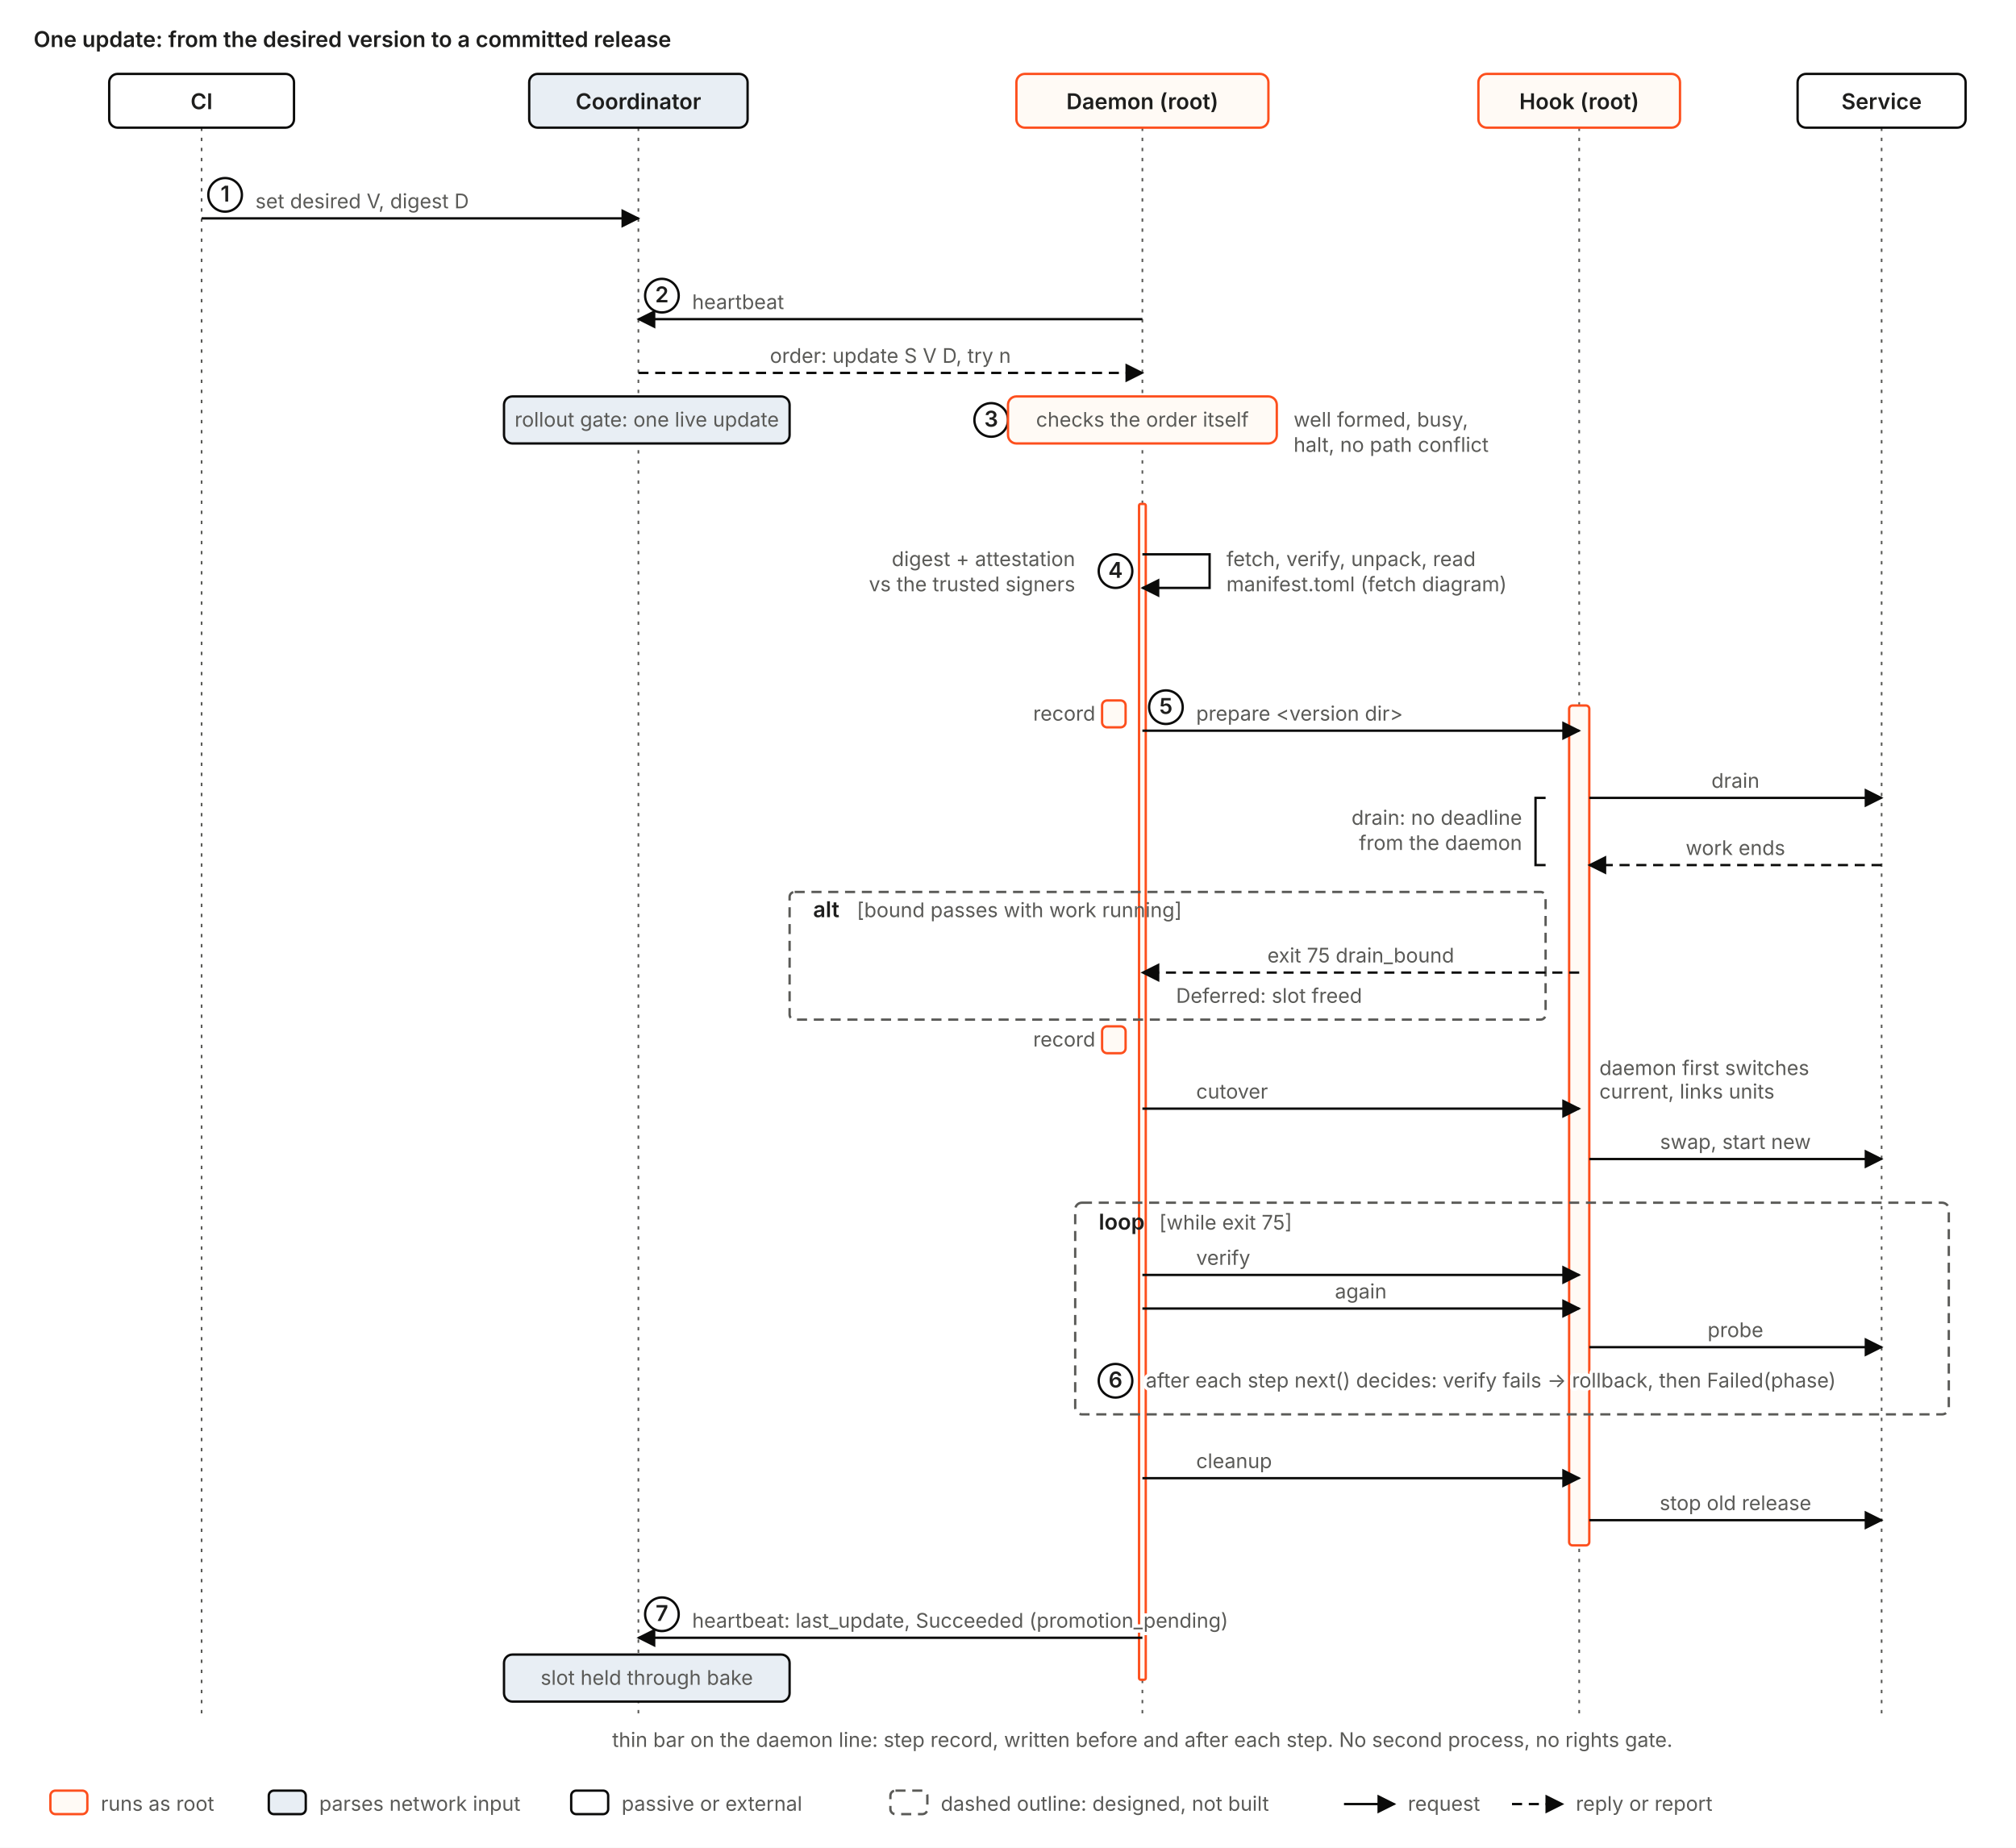
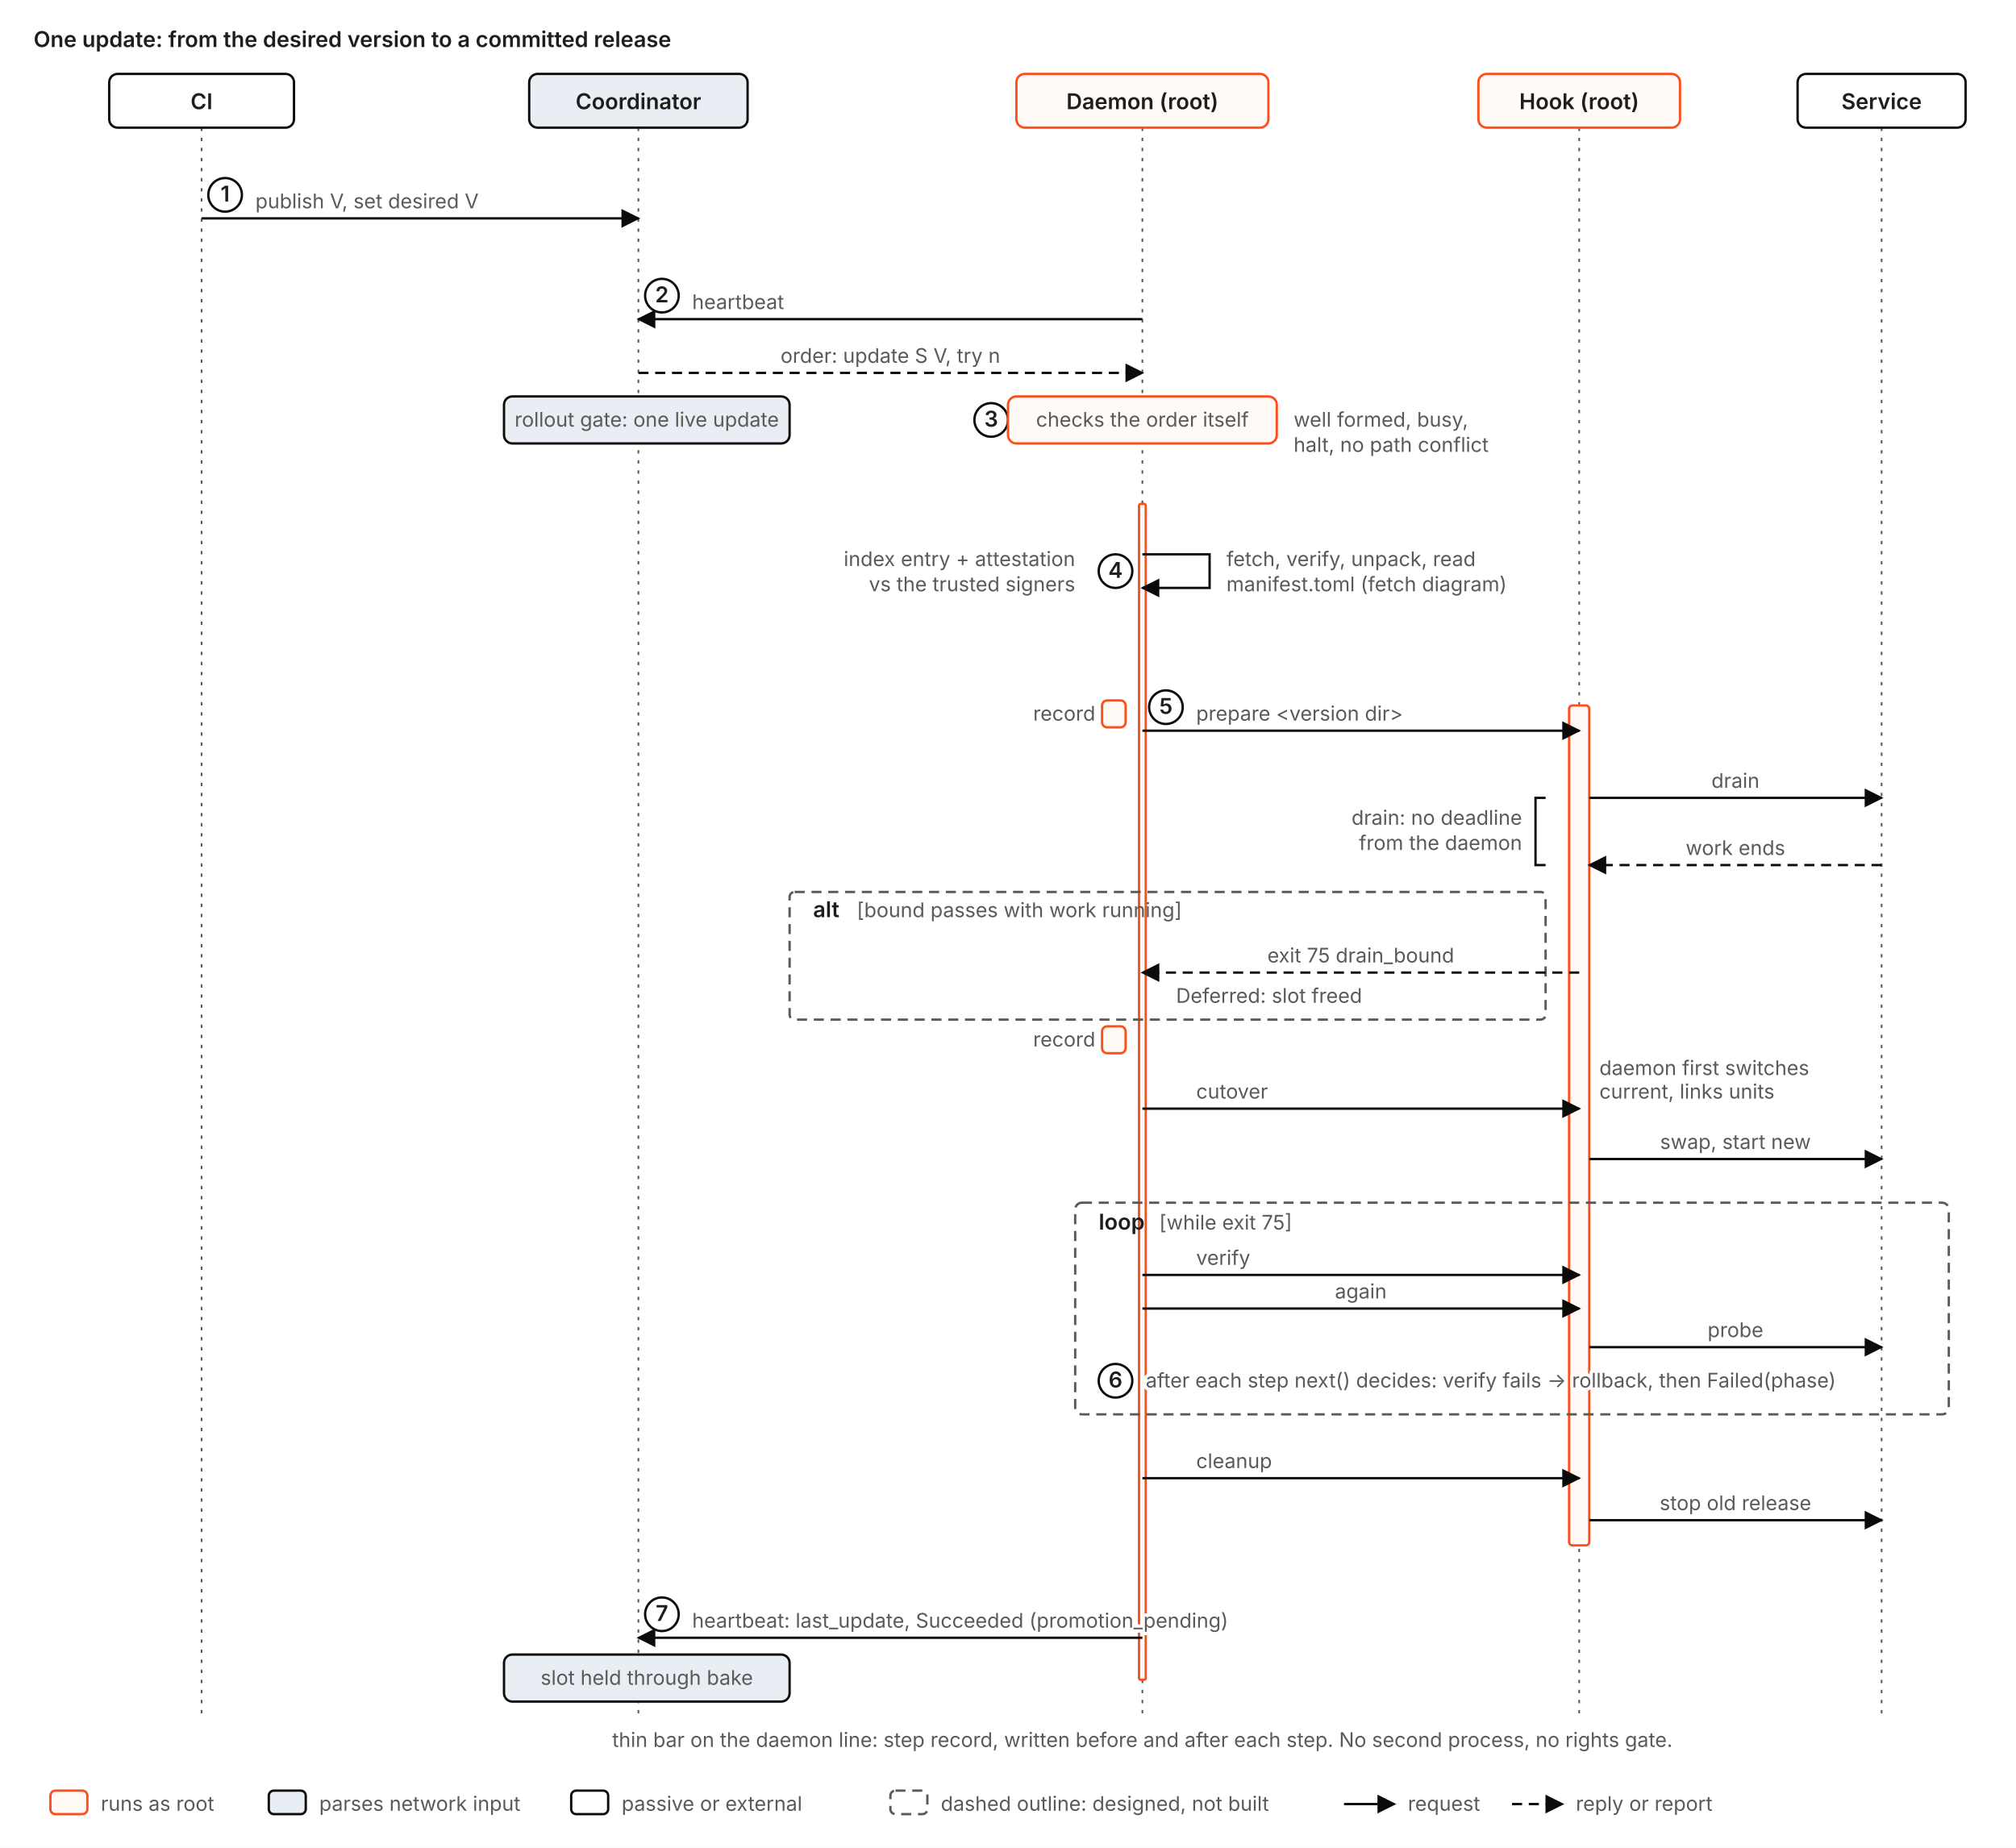
<svg xmlns="http://www.w3.org/2000/svg" viewBox="0 0 1200 1100" width="1200" height="1100" role="img" aria-label="Update sequence with drain: CI sets the desired version, the coordinator orders the update at a heartbeat, the daemon checks the order, fetches, verifies and unpacks the package, and runs prepare, cutover, verify and cleanup in the hook as root while the service drains.">
  <defs>
    <marker id="update-sequence-ak" viewBox="0 0 10 10" refX="9" refY="5" markerWidth="8" markerHeight="8" orient="auto-start-reverse">
      <path d="M0,0 L10,5 L0,10 z" fill="#0B0B0A" />
    </marker>
    <marker id="update-sequence-ao" viewBox="0 0 10 10" refX="9" refY="5" markerWidth="8" markerHeight="8" orient="auto-start-reverse">
      <path d="M0,0 L10,5 L0,10 z" fill="#FD4F1D" />
    </marker>
  </defs>
  <style>
.box{fill:#FFFFFF;stroke:#0B0B0A;stroke-width:1.4}
.box-b{fill:#E8EEF4;stroke:#0B0B0A;stroke-width:1.4}
.box-o{fill:#FFFAF5;stroke:#FD4F1D;stroke-width:1.4}
.box-t{fill:none;stroke:#FD4F1D;stroke-width:2}
.box-p{fill:none;stroke:#5A5A57;stroke-width:1.4;stroke-dasharray:6 4}
.dash{stroke-dasharray:6 4}
.tb{stroke:#FD4F1D;fill:none;stroke-width:2.2;stroke-dasharray:8 5}
.ln{stroke:#0B0B0A;fill:none;stroke-width:1.4}
.ln-d{stroke:#0B0B0A;fill:none;stroke-width:1.4;stroke-dasharray:6 4}
.ln-o{stroke:#FD4F1D;fill:none;stroke-width:1.6}
.ln-od{stroke:#FD4F1D;fill:none;stroke-width:1.6;stroke-dasharray:6 4}
.life{stroke:#5A5A57;stroke-width:1;stroke-dasharray:2 4}
text{fill:#1E1E1D;font-family:system-ui,-apple-system,'Segoe UI',sans-serif;font-size:13px}
.b{font-weight:600}
.t-m{fill:#5A5A57;font-size:12px}
.lbl{paint-order:stroke;stroke:#FFFFFF;stroke-width:4px;stroke-linejoin:round}
</style>
  <rect x="0" y="0" width="1200" height="1100" fill="#FFFFFF" />
  <text x="20" y="28" class="b" font-size="16" text-anchor="start">One update: from the desired version to a committed release</text>
  <path d="M120,76 L120,1020" class="life" />
  <path d="M380,76 L380,1020" class="life" />
  <path d="M680,76 L680,1020" class="life" />
  <path d="M940,76 L940,1020" class="life" />
  <path d="M1120,76 L1120,1020" class="life" />
  <rect x="65" y="44" width="110" height="32" rx="5" class="box" />
  <text x="120" y="65" class="b" text-anchor="middle">CI</text>
  <rect x="315" y="44" width="130" height="32" rx="5" class="box-b" />
  <text x="380" y="65" class="b" text-anchor="middle">Coordinator</text>
  <rect x="605" y="44" width="150" height="32" rx="5" class="box-o" />
  <text x="680" y="65" class="b" text-anchor="middle">Daemon (root)</text>
  <rect x="880" y="44" width="120" height="32" rx="5" class="box-o" />
  <text x="940" y="65" class="b" text-anchor="middle">Hook (root)</text>
  <rect x="1070" y="44" width="100" height="32" rx="5" class="box" />
  <text x="1120" y="65" class="b" text-anchor="middle">Service</text>
  <rect x="678" y="300" width="4" height="700" rx="1" class="box-o" />
  <path d="M120,130 L380,130" class="ln" marker-end="url(#update-sequence-ak)" />
  <circle cx="134" cy="116" r="10" fill="#FFFFFF" stroke="#0B0B0A" stroke-width="1.4" />
  <text x="134" y="120" class="b" font-size="12" text-anchor="middle">1</text>
-   <text x="152" y="124" class="t-m lbl" text-anchor="start">set desired V, digest D</text>
+   <text x="152" y="124" class="t-m lbl" text-anchor="start">publish V, set desired V</text>
  <path d="M680,190 L380,190" class="ln" marker-end="url(#update-sequence-ak)" />
  <circle cx="394" cy="176" r="10" fill="#FFFFFF" stroke="#0B0B0A" stroke-width="1.4" />
  <text x="394" y="180" class="b" font-size="12" text-anchor="middle">2</text>
  <text x="412" y="184" class="t-m lbl" text-anchor="start">heartbeat</text>
  <path d="M380,222 L680,222" class="ln-d" marker-end="url(#update-sequence-ak)" />
-   <text x="530" y="216" class="t-m lbl" text-anchor="middle">order: update S V D, try n</text>
+   <text x="530" y="216" class="t-m lbl" text-anchor="middle">order: update S V, try n</text>
  <rect x="300" y="236" width="170" height="28" rx="5" class="box-b" />
  <text x="385" y="254" class="t-m" text-anchor="middle">rollout gate: one live update</text>
  <circle cx="590" cy="250" r="10" fill="#FFFFFF" stroke="#0B0B0A" stroke-width="1.4" />
  <text x="590" y="254" class="b" font-size="12" text-anchor="middle">3</text>
  <rect x="600" y="236" width="160" height="28" rx="5" class="box-o" />
  <text x="680" y="254" class="t-m" text-anchor="middle">checks the order itself</text>
  <text x="770" y="254" class="t-m lbl" text-anchor="start">well formed, busy,</text>
  <text x="770" y="269" class="t-m lbl" text-anchor="start">halt, no path conflict</text>
  <path d="M680,330 L720,330 L720,350 L680,350" class="ln" marker-end="url(#update-sequence-ak)" />
  <circle cx="664" cy="340" r="10" fill="#FFFFFF" stroke="#0B0B0A" stroke-width="1.4" />
  <text x="664" y="344" class="b" font-size="12" text-anchor="middle">4</text>
  <text x="730" y="337" class="t-m lbl" text-anchor="start">fetch, verify, unpack, read</text>
  <text x="730" y="352" class="t-m lbl" text-anchor="start">manifest.toml (fetch diagram)</text>
-   <text x="640" y="337" class="t-m lbl" text-anchor="end">digest + attestation</text>
+   <text x="640" y="337" class="t-m lbl" text-anchor="end">index entry + attestation</text>
  <text x="640" y="352" class="t-m lbl" text-anchor="end">vs the trusted signers</text>
  <rect x="934" y="420" width="12" height="500" rx="2" class="box-o" />
  <path d="M680,435 L940,435" class="ln" marker-end="url(#update-sequence-ak)" />
  <circle cx="694" cy="421" r="10" fill="#FFFFFF" stroke="#0B0B0A" stroke-width="1.4" />
  <text x="694" y="425" class="b" font-size="12" text-anchor="middle">5</text>
  <text x="712" y="429" class="t-m lbl" text-anchor="start">prepare &lt;version dir&gt;</text>
  <path d="M946,475 L1120,475" class="ln" marker-end="url(#update-sequence-ak)" />
  <text x="1033" y="469" class="t-m lbl" text-anchor="middle">drain</text>
  <path d="M1120,515 L946,515" class="ln-d" marker-end="url(#update-sequence-ak)" />
  <text x="1033" y="509" class="t-m lbl" text-anchor="middle">work ends</text>
  <path d="M920,475 L914,475 L914,515 L920,515" class="ln" />
  <text x="906" y="491" class="t-m lbl" text-anchor="end">drain: no deadline</text>
  <text x="906" y="506" class="t-m lbl" text-anchor="end">from the daemon</text>
  <rect x="470" y="531" width="450" height="76" rx="3" class="box-p" />
  <text x="484" y="546" class="b" text-anchor="start">alt</text>
  <text x="510" y="546" class="t-m" text-anchor="start">[bound passes with work running]</text>
  <path d="M940,579 L680,579" class="ln-d" marker-end="url(#update-sequence-ak)" />
  <text x="810" y="573" class="t-m lbl" text-anchor="middle">exit 75 drain_bound</text>
  <text x="700" y="597" class="t-m lbl" text-anchor="start">Deferred: slot freed</text>
  <rect x="656" y="417" width="14" height="16" rx="3" class="box-o" />
  <text x="652" y="429" class="t-m" text-anchor="end">record</text>
  <rect x="656" y="611" width="14" height="16" rx="3" class="box-o" />
  <text x="652" y="623" class="t-m" text-anchor="end">record</text>
  <path d="M680,660 L940,660" class="ln" marker-end="url(#update-sequence-ak)" />
  <text x="712" y="654" class="t-m lbl" text-anchor="start">cutover</text>
  <text x="952" y="640" class="t-m lbl" text-anchor="start">daemon first switches</text>
  <text x="952" y="654" class="t-m lbl" text-anchor="start">current, links units</text>
  <path d="M946,690 L1120,690" class="ln" marker-end="url(#update-sequence-ak)" />
  <text x="1033" y="684" class="t-m lbl" text-anchor="middle">swap, start new</text>
  <rect x="640" y="716" width="520" height="126" rx="4" class="box-p" />
  <text x="654" y="732" class="b" text-anchor="start">loop</text>
  <text x="690" y="732" class="t-m" text-anchor="start">[while exit 75]</text>
  <path d="M680,759 L940,759" class="ln" marker-end="url(#update-sequence-ak)" />
  <text x="712" y="753" class="t-m lbl" text-anchor="start">verify</text>
  <path d="M680,779 L940,779" class="ln" marker-end="url(#update-sequence-ak)" />
  <text x="810" y="773" class="t-m lbl" text-anchor="middle">again</text>
  <path d="M946,802 L1120,802" class="ln" marker-end="url(#update-sequence-ak)" />
  <text x="1033" y="796" class="t-m lbl" text-anchor="middle">probe</text>
  <circle cx="664" cy="822" r="10" fill="#FFFFFF" stroke="#0B0B0A" stroke-width="1.4" />
  <text x="664" y="826" class="b" font-size="12" text-anchor="middle">6</text>
  <text x="682" y="826" class="t-m lbl" text-anchor="start">after each step next() decides: verify fails -&gt; rollback, then Failed(phase)</text>
  <path d="M680,880 L940,880" class="ln" marker-end="url(#update-sequence-ak)" />
  <text x="712" y="874" class="t-m lbl" text-anchor="start">cleanup</text>
  <path d="M946,905 L1120,905" class="ln" marker-end="url(#update-sequence-ak)" />
  <text x="1033" y="899" class="t-m lbl" text-anchor="middle">stop old release</text>
  <path d="M680,975 L380,975" class="ln" marker-end="url(#update-sequence-ak)" />
  <circle cx="394" cy="961" r="10" fill="#FFFFFF" stroke="#0B0B0A" stroke-width="1.4" />
  <text x="394" y="965" class="b" font-size="12" text-anchor="middle">7</text>
  <text x="412" y="969" class="t-m lbl" text-anchor="start">heartbeat: last_update, Succeeded (promotion_pending)</text>
  <rect x="300" y="985" width="170" height="28" rx="5" class="box-b" />
  <text x="385" y="1003" class="t-m" text-anchor="middle">slot held through bake</text>
  <text x="680" y="1040" class="t-m" text-anchor="middle">thin bar on the daemon line: step record, written before and after each step. No second process, no rights gate.</text>
  <rect x="30" y="1066" width="22" height="14" rx="3" class="box-o" />
  <text x="60" y="1078" class="t-m" text-anchor="start">runs as root</text>
  <rect x="160" y="1066" width="22" height="14" rx="3" class="box-b" />
  <text x="190" y="1078" class="t-m" text-anchor="start">parses network input</text>
  <rect x="340" y="1066" width="22" height="14" rx="3" class="box" />
  <text x="370" y="1078" class="t-m" text-anchor="start">passive or external</text>
  <rect x="530" y="1066" width="22" height="14" rx="3" class="box-p" />
  <text x="560" y="1078" class="t-m" text-anchor="start">dashed outline: designed, not built</text>
  <path d="M800,1074 L830,1074" class="ln" marker-end="url(#update-sequence-ak)" />
  <text x="838" y="1078" class="t-m" text-anchor="start">request</text>
  <path d="M900,1074 L930,1074" class="ln-d" marker-end="url(#update-sequence-ak)" />
  <text x="938" y="1078" class="t-m" text-anchor="start">reply or report</text>
</svg>
